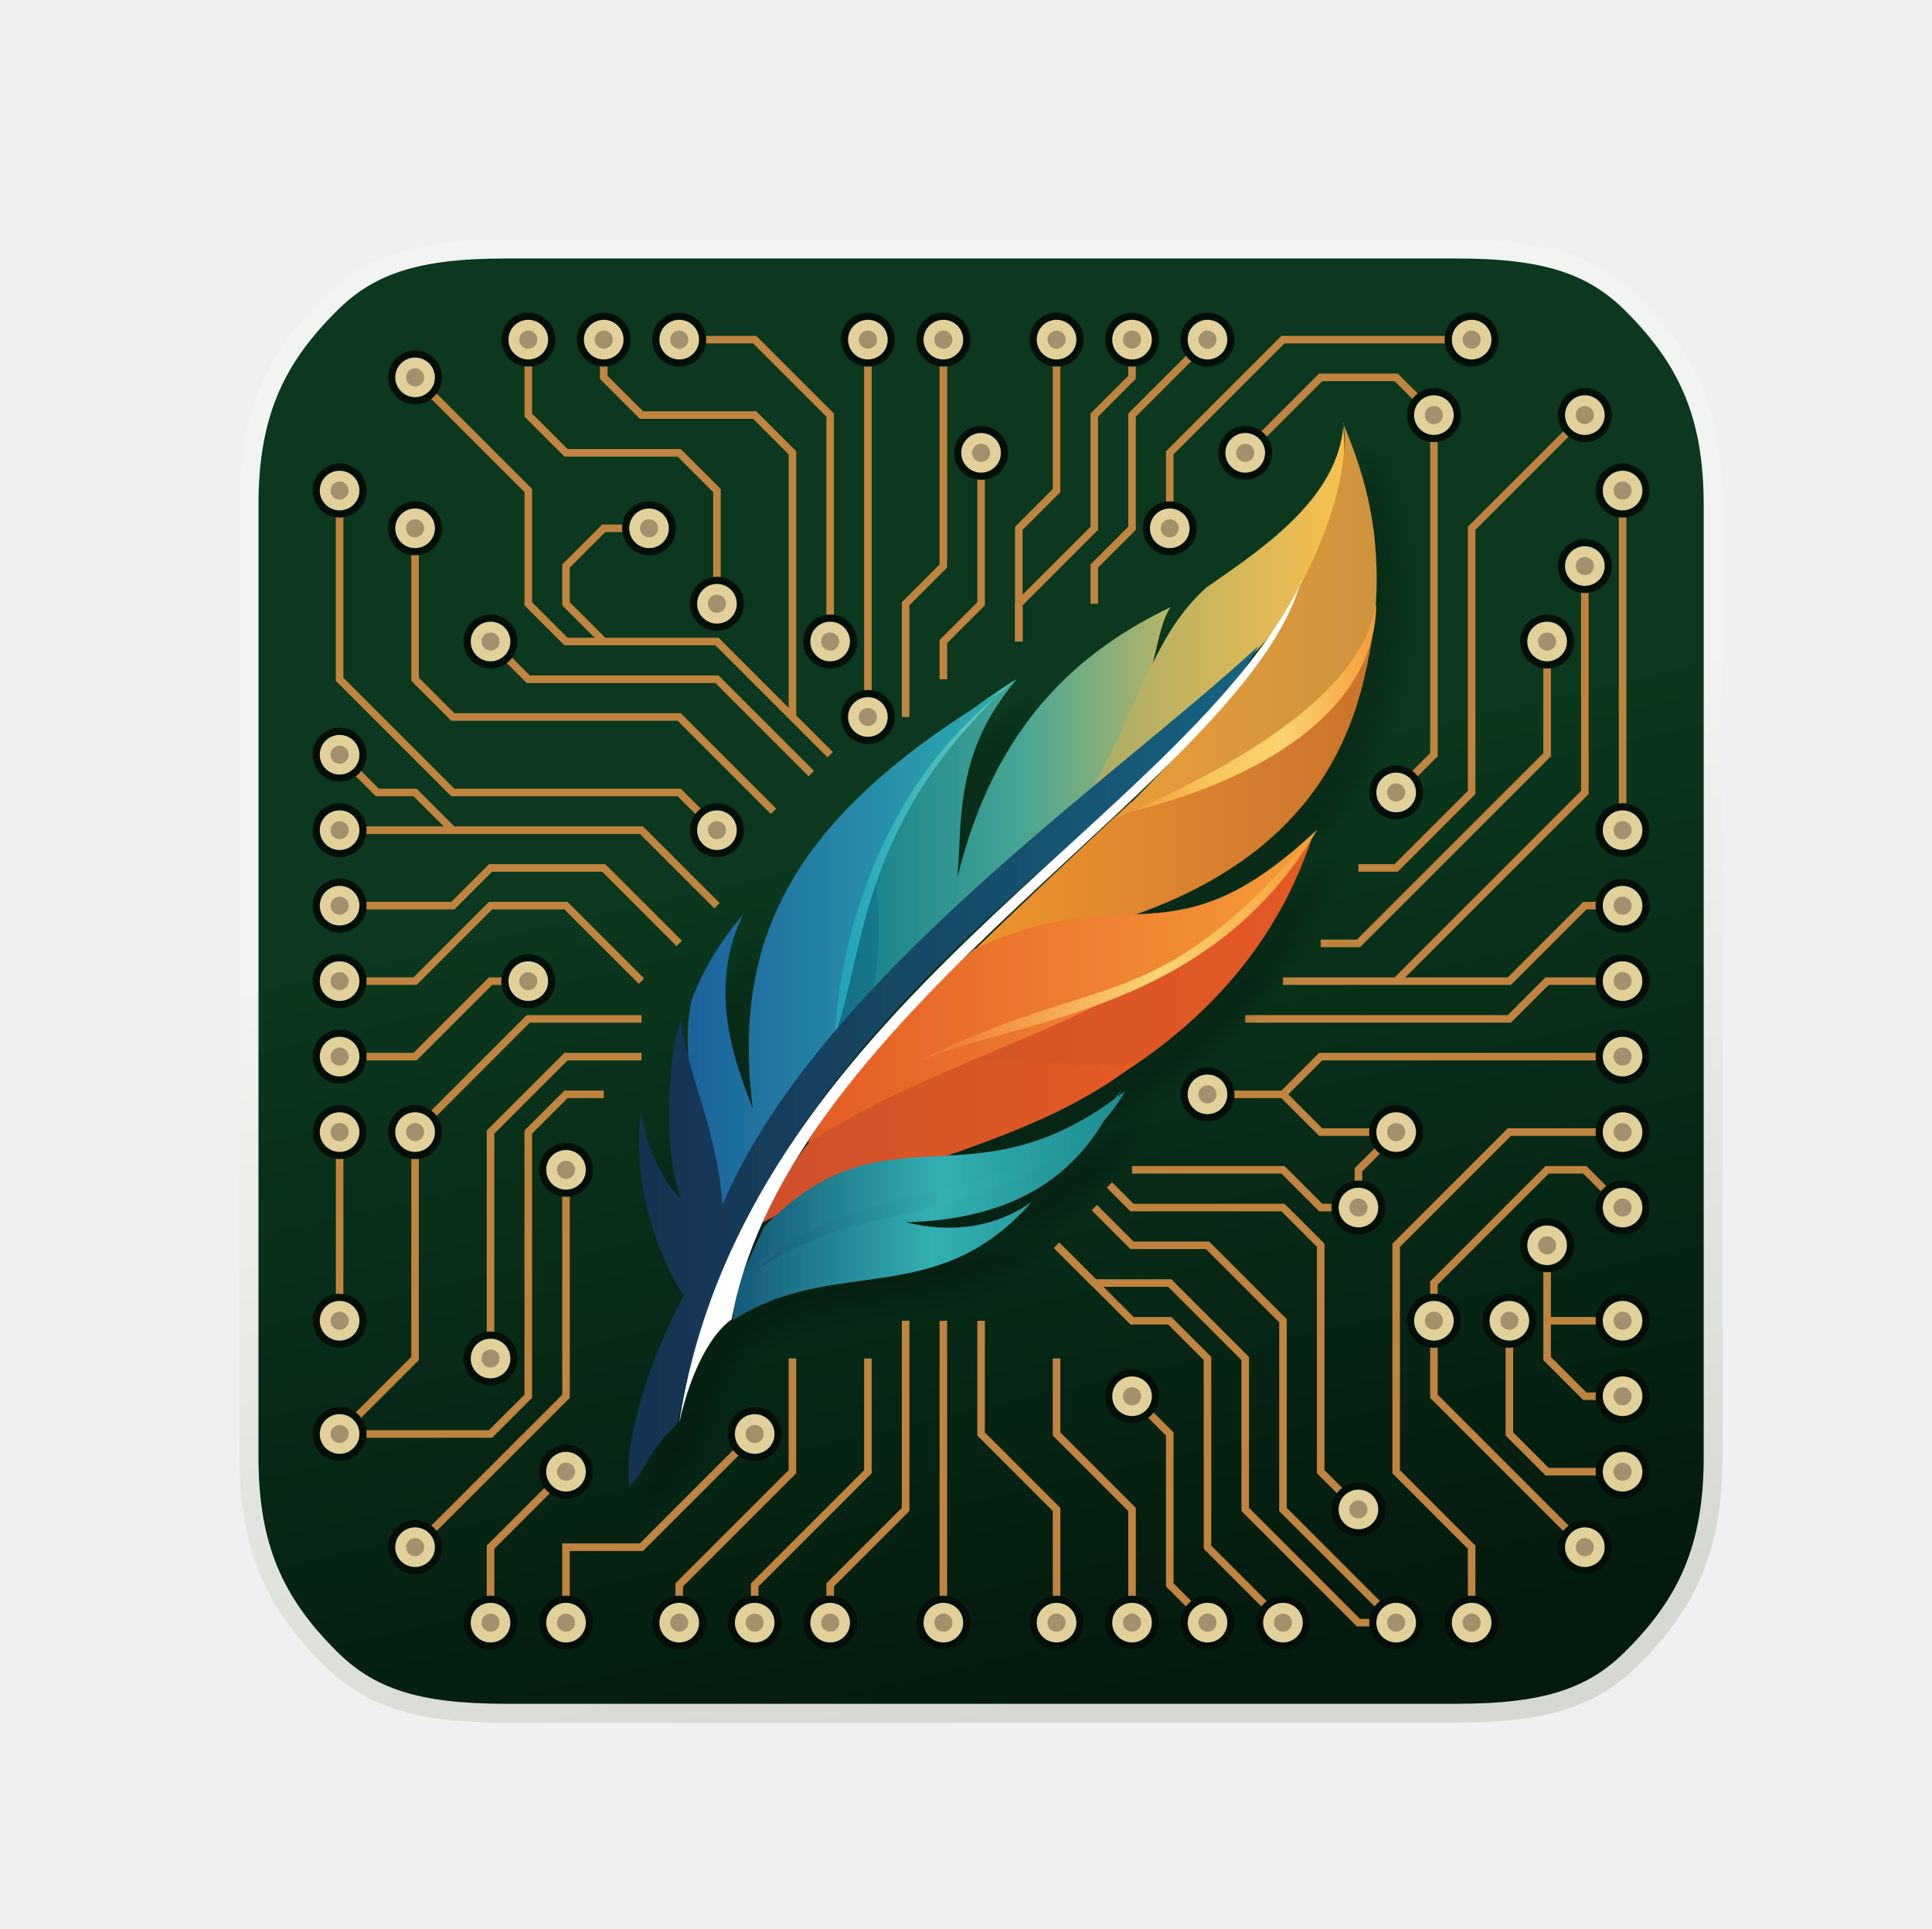
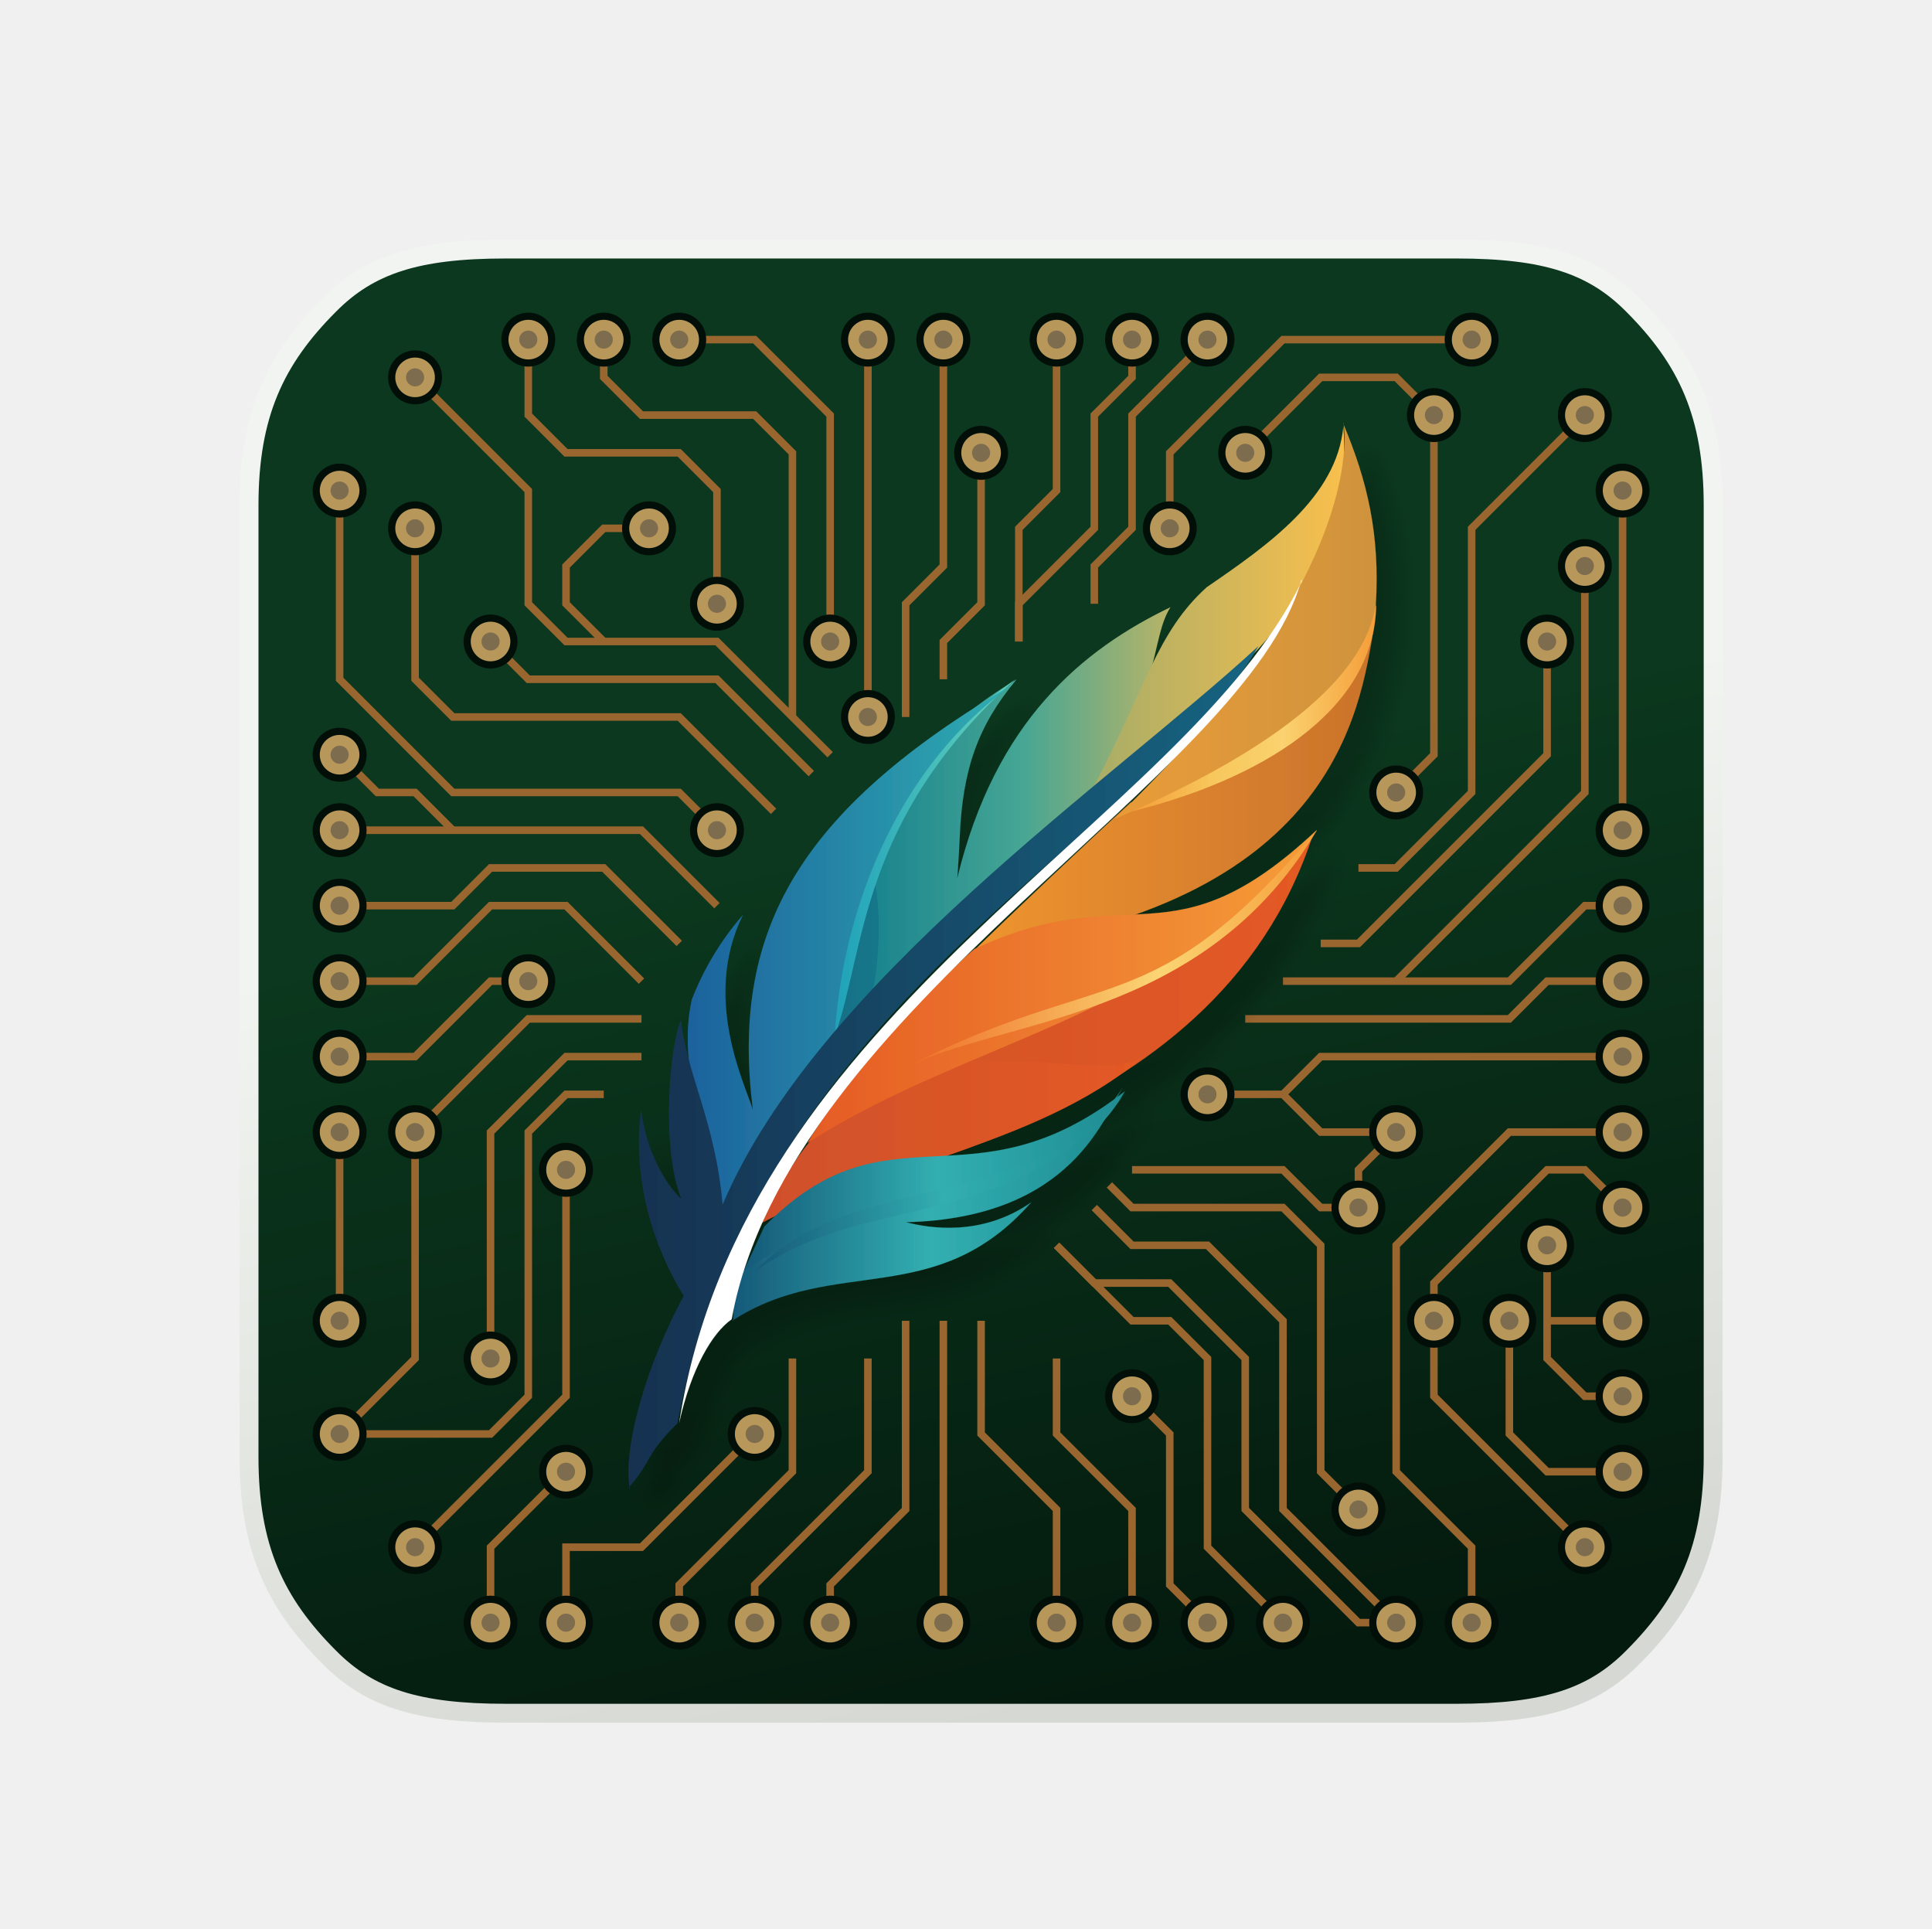
<svg xmlns="http://www.w3.org/2000/svg" viewBox="0 0 51.2 51.1">
  <defs>
    <linearGradient id="f">
      <stop offset="0" stop-color="#18828e" />
      <stop offset=".52" stop-color="#46a694" />
      <stop offset="1" stop-color="#b8b467" />
    </linearGradient>
    <linearGradient id="h">
      <stop offset="0" stop-color="#136f86" />
      <stop offset="1" stop-color="#17778a" />
    </linearGradient>
    <linearGradient id="i">
      <stop offset="0" stop-color="#1da0b9" />
      <stop offset="1" stop-color="#67d4bc" />
    </linearGradient>
    <linearGradient id="j">
      <stop offset="0" stop-color="#1c629d" />
      <stop offset="1" stop-color="#30afb2" />
    </linearGradient>
    <linearGradient id="l">
      <stop offset="0" stop-color="#cf502b" />
      <stop offset="1" stop-color="#e45a24" />
    </linearGradient>
    <linearGradient id="m">
      <stop offset="0" stop-color="#ee942f" />
      <stop offset="1" stop-color="#ca732c" />
    </linearGradient>
    <linearGradient id="o">
      <stop offset="0" stop-color="#ef6b25" />
      <stop offset=".62" stop-color="#fbd573" />
      <stop offset="1" stop-color="#f59d39" />
    </linearGradient>
    <linearGradient id="r">
      <stop offset="0" stop-color="#f59d39" />
      <stop offset=".33" stop-color="#f7c75c" />
      <stop offset=".62" stop-color="#fad26f" />
      <stop offset="1" stop-color="#f59d39" />
    </linearGradient>
    <linearGradient id="t">
      <stop offset="0" stop-color="#a7ad68" />
      <stop offset="1" stop-color="#f9bf4d" />
    </linearGradient>
    <linearGradient id="u">
      <stop offset="0" stop-color="#e99c39" />
      <stop offset="1" stop-color="#cf933c" />
    </linearGradient>
    <linearGradient id="k">
      <stop offset="0" stop-color="#165979" />
      <stop offset=".51" stop-color="#32afb1" />
      <stop offset="1" stop-color="#1f8c92" />
    </linearGradient>
    <linearGradient id="n">
      <stop offset="0" stop-color="#e55b24" />
      <stop offset="1" stop-color="#f59d39" />
    </linearGradient>
    <linearGradient id="w">
      <stop offset="0" stop-color="#143150" />
      <stop offset="1" stop-color="#196481" />
    </linearGradient>
    <linearGradient id="a" x1="6.25" x2="11.5" y1="26" y2="49.1" gradientUnits="userSpaceOnUse">
      <stop offset="0" stop-color="#0b381e" />
      <stop offset="1" stop-color="#041a0e" />
    </linearGradient>
    <linearGradient id="b" x1="6.25" x2="11.5" y1="26" y2="49.1" gradientUnits="userSpaceOnUse">
      <stop offset="0" stop-color="#f2f4f1" />
      <stop offset="1" stop-color="#d6d9d3" />
    </linearGradient>
    <filter id="d" width="1.09" height="1.06" x="-.03" y="-.021">
      <feGaussianBlur in="SourceAlpha" stdDeviation=".25" />
      <feOffset dx=".6" dy=".6" />
      <feComponentTransfer>
        <feFuncA slope=".19" type="linear" />
      </feComponentTransfer>
      <feMerge>
        <feMergeNode />
        <feMergeNode in="SourceGraphic" />
      </feMerge>
    </filter>
    <g id="c">
-       <circle r=".62" fill="#e2d09a" stroke="#020f08" stroke-width=".19" />
-       <circle r=".24" fill="#a3916d" />
+       <circle r=".62" fill="#b8975a" stroke="#020f08" stroke-width=".19" />
+       <circle r=".24" fill="#7d6c4d" />
    </g>
  </defs>
  <path fill="url(#a)" stroke="url(#b)" stroke-width=".5" d="M13.39 6.6h25.22c2.35 0 3.61.42 4.66 1.48 1.44 1.44 2.13 2.9 2.13 5.31v25.22c0 2.41-.69 3.87-2.13 5.31-1.05 1.06-2.31 1.48-4.66 1.48H13.39c-2.35 0-3.61-.42-4.66-1.48-1.44-1.44-2.13-2.9-2.13-5.31V13.39c0-2.41.69-3.87 2.13-5.31 1.05-1.06 2.31-1.48 4.66-1.48Z" />
-   <g fill="none" stroke="#c0843f" stroke-width=".2">
+   <g fill="none" stroke="#9a6630" stroke-width=".2">
    <path d="M9 13v5l3 3h6l1 1M11 10l3 3v3l1 1h4l3 3M14 9v2l1 1h3l1 1v3" />
    <path d="M16 9v1l1 1h3l1 1v7" />
    <path d="M18 9h2l2 2v6M38 35v-1l3-3h1l1 1M43 28h-8l-1 1h-2M36 32v-1l1-1h-2l-1-1M43 26h-2l-1 1h-7M43 24h-1l-2 2h-6M43 13v9" />
    <path d="M42 15v6l-5 5" />
    <path d="M41 17v3l-5 5h-1" />
    <path d="m42 11-3 3v7l-2 2h-1" />
    <path d="M38 11v9l-1 1M33 12l2-2h2l1 1" />
    <path d="M31 14v-2l3-3h5M32 9l-2 2v3l-1 1v1M30 9v1l-1 1v3l-2 2v1" />
    <path d="M28 9v4l-1 1v3M17 14h-1l-1 1v1l1 1M23 9v10M25 9v6l-1 1v3M26 12v4l-1 1v1M13 17l1 1h5l2.5 2.5" />
    <path d="M11 14v4l1 1h6l2.5 2.5M9 22h8l2 2" />
    <path d="M9 24h3l1-1h3l2 2" />
    <path d="M9 26h2l2-2h2l2 2M9 20l1 1h1l1 1M9 28h2l2-2h1M9 30v5M11 30l3-3h3M9 38l2-2v-6M13 36v-6l2-2h2" />
    <path d="M9 38h4l1-1v-7l1-1h1" />
    <path d="M15 31v6l-4 4M15 39l-2 2v2M15 43v-2h2l3-3" />
    <path d="M18 43v-1l3-3v-3M20 43v-1l3-3v-3" />
    <path d="M22 43v-1l2-2v-5M25 43v-8M28 43v-3l-2-2v-3M28 36v2l2 2v3M30 37l1 1v4l1 1M37 43h-1l-3-3v-4l-2-2h-2l-1-1" />
    <path d="m34 43-2-2v-5l-1-1h-1l-2-2M36 40l-1-1v-6l-1-1h-4l-.6-.6" />
    <path d="m37 43-3-3v-5l-2-2h-2l-1-1M36 32h-1l-1-1h-4M39 43v-2l-2-2v-6l3-3h3" />
    <path d="m42 41-4-4v-2" />
    <path d="M43 39h-2l-1-1v-3M43 37h-1l-1-1v-3M43 35h-2" />
  </g>
  <use x="11" y="10" href="#c" />
  <use x="14" y="9" href="#c" />
  <use x="16" y="9" href="#c" />
  <use x="18" y="9" href="#c" />
  <use x="23" y="9" href="#c" />
  <use x="25" y="9" href="#c" />
  <use x="28" y="9" href="#c" />
  <use x="30" y="9" href="#c" />
  <use x="32" y="9" href="#c" />
  <use x="39" y="9" href="#c" />
  <use x="26" y="12" href="#c" />
  <use x="31" y="14" href="#c" />
  <use x="33" y="12" href="#c" />
  <use x="38" y="11" href="#c" />
  <use x="42" y="11" href="#c" />
  <use x="43" y="13" href="#c" />
  <use x="42" y="15" href="#c" />
  <use x="41" y="17" href="#c" />
  <use x="37" y="21" href="#c" />
  <use x="43" y="22" href="#c" />
  <use x="43" y="24" href="#c" />
  <use x="43" y="26" href="#c" />
  <use x="43" y="28" href="#c" />
  <use x="43" y="30" href="#c" />
  <use x="30" y="37" href="#c" />
  <use x="34" y="43" href="#c" />
  <use x="32" y="43" href="#c" />
  <use x="30" y="43" href="#c" />
  <use x="28" y="43" href="#c" />
  <use x="25" y="43" href="#c" />
  <use x="22" y="43" href="#c" />
  <use x="20" y="43" href="#c" />
  <use x="18" y="43" href="#c" />
  <use x="15" y="43" href="#c" />
  <use x="13" y="43" href="#c" />
  <use x="11" y="41" href="#c" />
  <use x="15" y="39" href="#c" />
  <use x="20" y="38" href="#c" />
  <use x="9" y="38" href="#c" />
  <use x="13" y="36" href="#c" />
  <use x="15" y="31" href="#c" />
  <use x="11" y="30" href="#c" />
  <use x="9" y="30" href="#c" />
  <use x="9" y="35" href="#c" />
  <use x="9" y="28" href="#c" />
  <use x="9" y="26" href="#c" />
  <use x="9" y="24" href="#c" />
  <use x="9" y="22" href="#c" />
  <use x="9" y="20" href="#c" />
  <use x="14" y="26" href="#c" />
  <use x="19" y="22" href="#c" />
  <use x="23" y="19" href="#c" />
  <use x="22" y="17" href="#c" />
  <use x="19" y="16" href="#c" />
  <use x="17.2" y="14" href="#c" />
  <use x="11" y="14" href="#c" />
  <use x="13" y="17" href="#c" />
  <use x="9" y="13" href="#c" />
  <use x="43" y="32" href="#c" />
  <use x="38" y="35" href="#c" />
  <use x="40" y="35" href="#c" />
  <use x="41" y="33" href="#c" />
  <use x="43" y="35" href="#c" />
  <use x="43" y="37" href="#c" />
  <use x="43" y="39" href="#c" />
  <use x="42" y="41" href="#c" />
  <use x="39" y="43" href="#c" />
  <use x="37" y="43" href="#c" />
  <use x="36" y="40" href="#c" />
  <use x="36" y="32" href="#c" />
  <use x="37" y="30" href="#c" />
  <use x="32" y="29" href="#c" />
  <g filter="url(#d)">
    <path fill="url(#f)" d="M29 20.9c1.78-2.56 1.49-3.99 2.02-4.81-2.31 1.11-4.64 3-5.65 7.18.032-.478.053-.836.064-1.1.077-1.79.482-2.94 1.51-4.17-4.19 2.5-3.84 5.4-4.12 8.67z" />
    <path fill="url(#h)" d="M22 27.8c.468-1.77.644-3.33 1.2-4.36.149.833.106 1.98-.085 2.91-.256.376-.793.969-1.12 1.45z" />
    <path fill="url(#i)" d="M26.9 18c-2.6 2.06-5.59 2.52-4.78 9.47.835-2.36.641-5.73 4.78-9.47" />
    <path fill="url(#j)" d="M26.9 18.1c-5.89 3.43-7.52 6.7-6.95 11.3-.235-.727-1.34-2.98-.258-5.16a7.6 7.6 0 0 0-1.36 2.25c-.469 2.09.744 4.19.697 5.67l3.08-4.54c.178-3.49 1.68-7.35 4.8-9.53z" />
    <path fill="url(#k)" d="M19.4 35c2.71-1.76 5.4-.256 7.93-3.14-1.32.925-2.73.682-3.32.528 4.45-.11 5.26-2.86 5.75-3.57-2.77 4.07-6.87 2.39-10.1 4.88-.264.793-.225 1.3-.225 1.3z" />
    <path fill="url(#l)" d="M20.7 32.2c3.08-7.82 7.71-2.19 14.1-10.1-2.63 8.17-12.8 8.94-14.1 10.1" />
    <path fill="url(#l)" d="M20.2 32.4c2.76-6.55 8.52-3.35 10.1-4.4-2.78 2.41-7.61 3.06-10.1 4.4" />
    <path fill="url(#m)" d="M25.8 25.2c.859-.837 3.02-2.89 4.16-3.93.55-.176 5.16-1.42 6.45-4.64-.374 2.2-1.04 7.4-10.6 8.56z" />
    <path fill="url(#n)" d="M34.9 22c-3.67 4.98-9.04 5.42-13.5 8.29.581-1.08 2.85-3.79 4.42-5.14 4.14-1.94 5.19.486 9.06-3.14z" />
    <path fill="url(#o)" d="M34.9 22c-4.42 5.2-5.61 3.54-11 6.34 2.53-1.36 7.97-1.21 11-6.34" />
    <path fill="url(#k)" d="m19.7 33.7.559-1.2c3.3-3.37 5.46-.384 9.55-3.58-1.85 3.35-7.67 2.9-10.1 4.77z" />
    <path fill="url(#r)" d="M30 21.5c2.29-1.17 4.07-2.02 6.47-5.46-.043 2.86-3.19 4.65-6.47 5.46" />
    <path fill="url(#t)" d="M35.6 11.3c.376 5.07-4.39 7.68-6.65 9.61 1.42-2.69 1.7-4.15 3.03-5.35 1.62-1.11 3.45-2.39 3.62-4.26" />
    <path fill="url(#u)" d="M35.6 11.2s.816 3.9-6.06 10.5c6.28-2.68 6.77-4.9 6.92-5.66.114-1.87-.22-3.29-.864-4.82z" />
    <path fill="url(#w)" d="M16.7 39.5c-.235-1.1.461-3.4 1.42-5.16-.799-1.28-1.38-3.1-1.13-4.93.164 1.29.798 2.14 1.06 2.35-.54-1.38-.305-4.08 0-4.74.117 1.36.915 2.72 1.1 4.9 2.53-5.94 10.3-11.2 14.2-14.8-2.79 4.98-13.2 9.28-15.4 20.6 0 0-.342.33-.564.636-.234.321-.323.631-.718 1.05z" />
    <path fill="url(#k)" d="M20 33.7c2.58-2.73 7.25-1.5 9.86-4.76-3.09 3.84-6.81 2.56-9.86 4.76" />
    <path fill="#fff" d="M34.5 15.4C31.4 21.79 19.7 26.7 18 37.7c.318-1.43.874-2.38 1.39-2.74 1.5-8.27 13.7-14.4 15.1-19.6z" />
  </g>
</svg>
